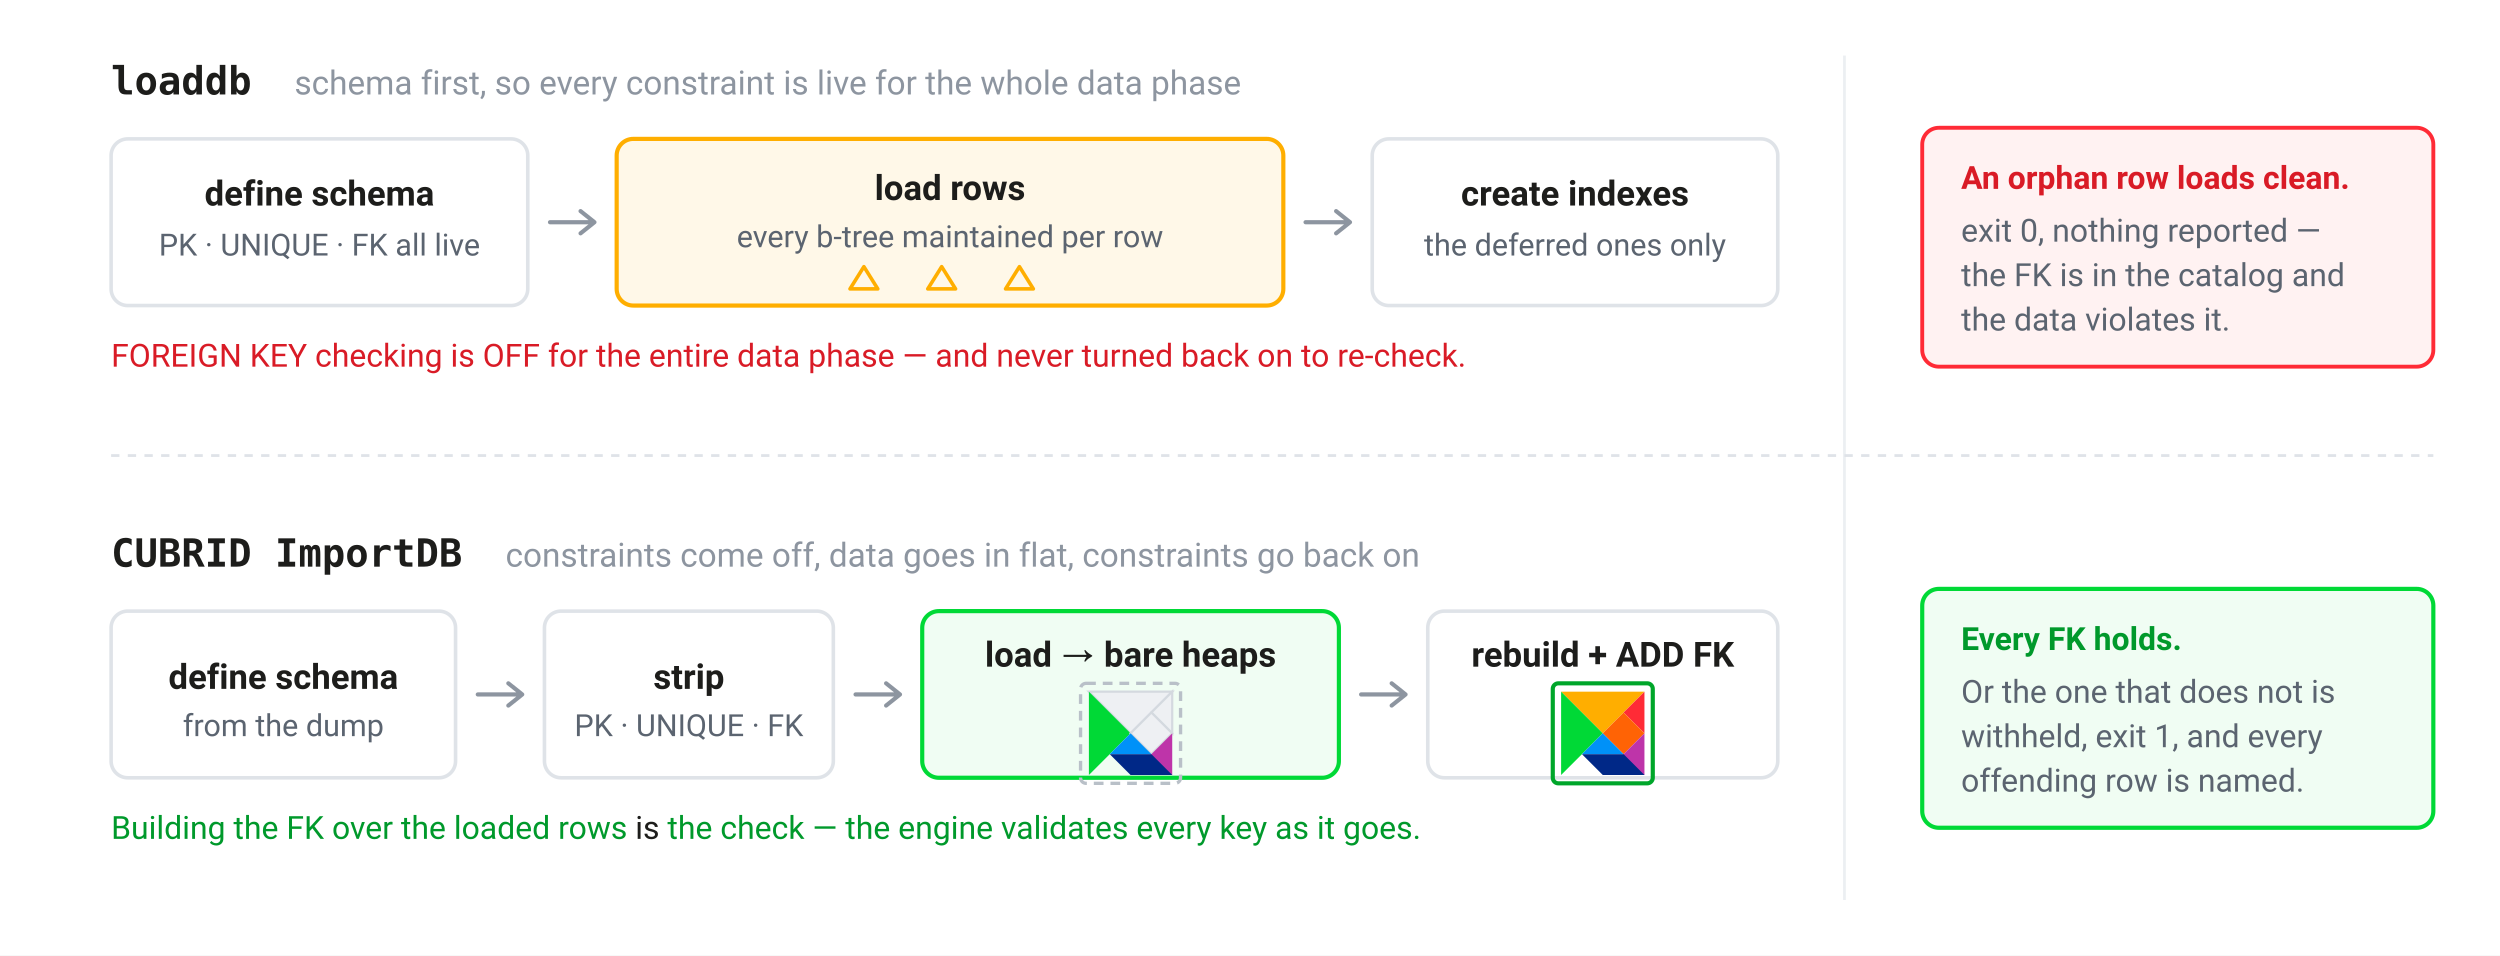
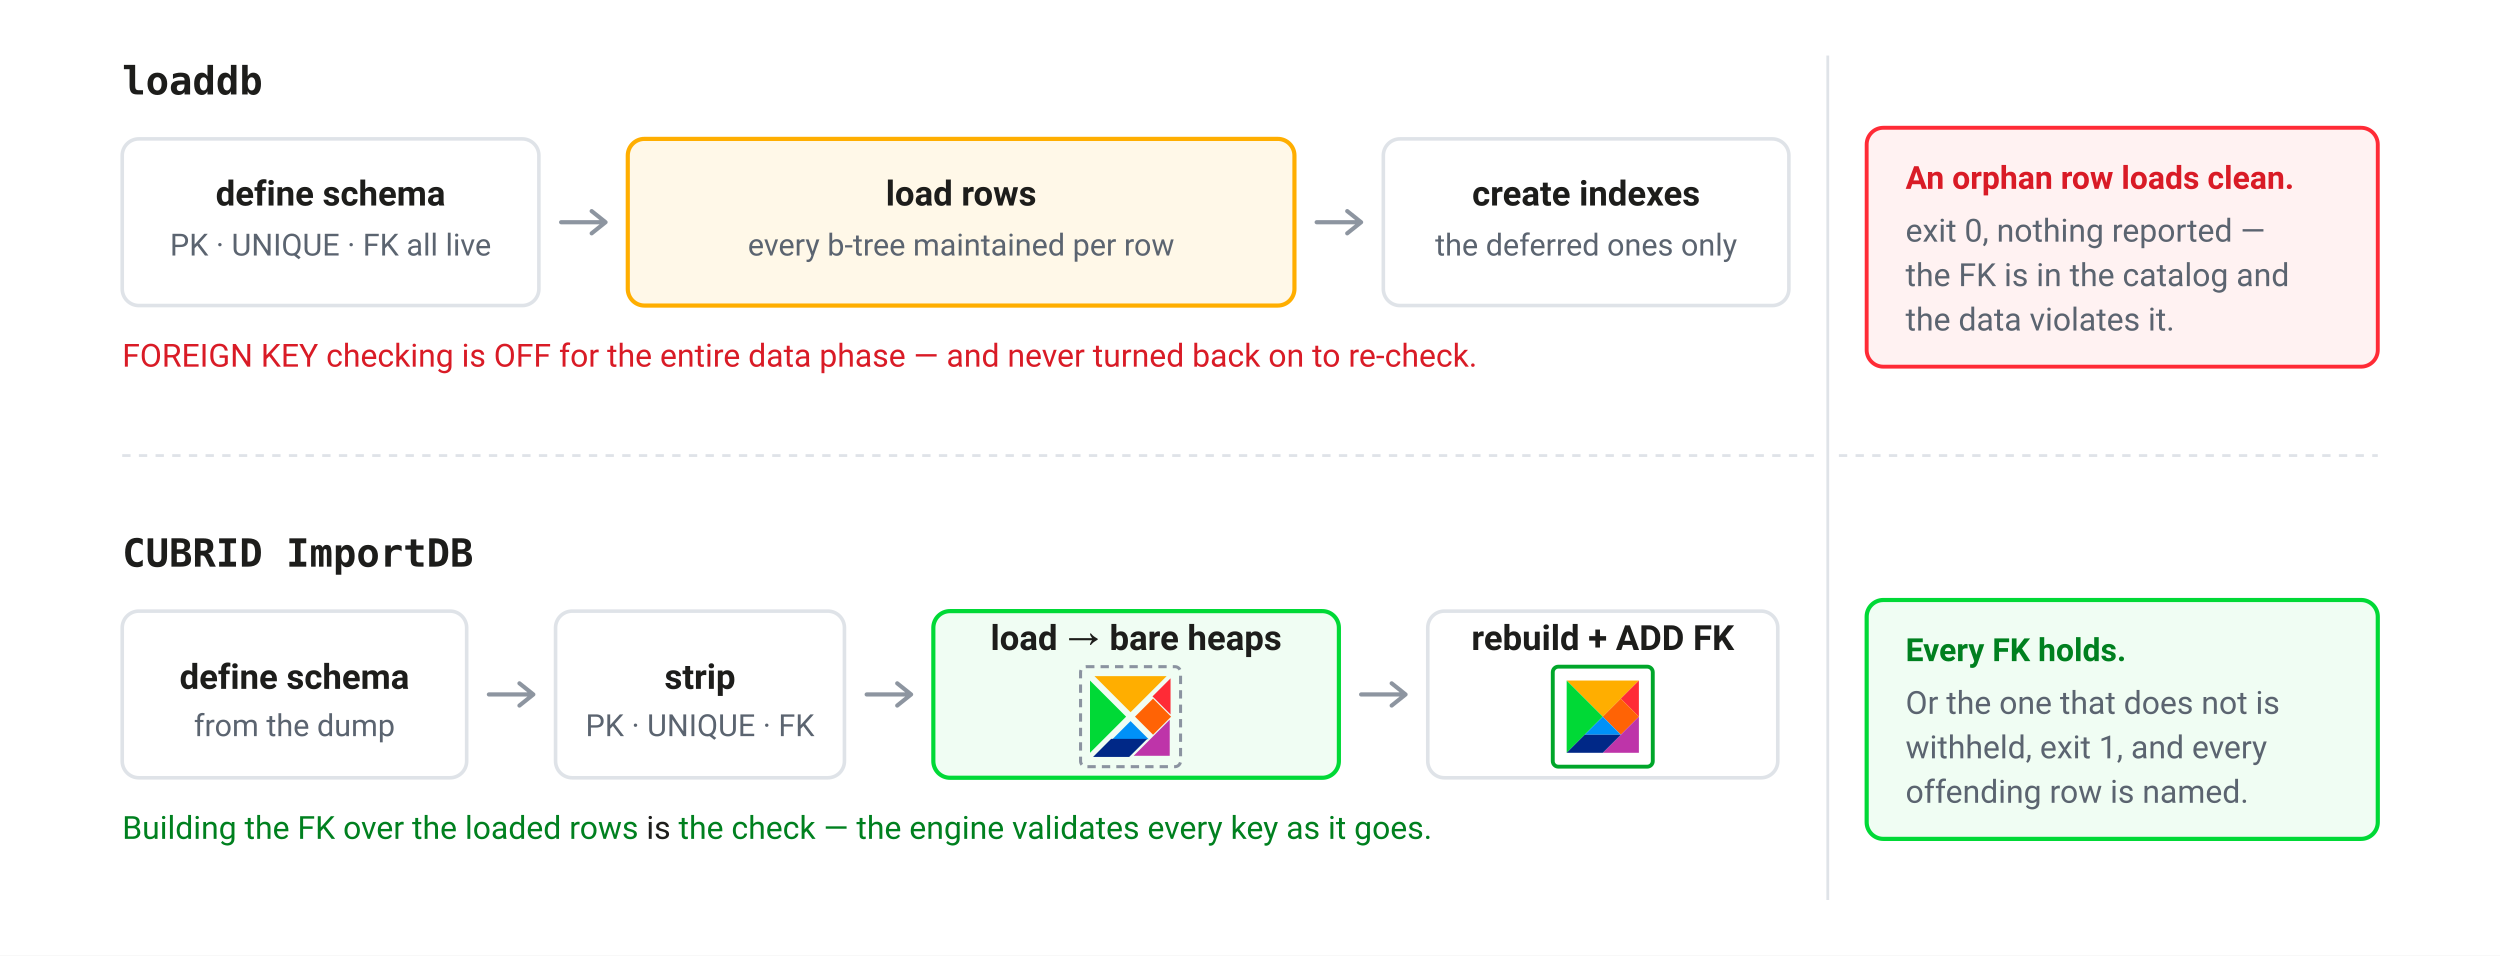
<svg xmlns="http://www.w3.org/2000/svg" viewBox="0 0 900 344" width="900" height="344" role="img" aria-label="The constraint lifecycle: loaddb keeps every constraint live during the data phase with foreign-key checking off; CUBRID ImportDB loads into bare heaps and builds the constraints afterwards, so the engine validates every foreign key.">
  <style>
    /* CUBRID's brand hues, sampled from the official tangram mark. The logo
       palette is tuned for fills, not for 11px body text, so text uses darkened
       variants of the same hues and only fills/strokes get the pure values.
       Light is the base palette so a renderer that ignores @media still gets a
       correct picture; no CSS custom properties, for the same reason. */
    .bg      { fill: #ffffff; }
    .ink     { fill: #1D1D1B; }
    .muted   { fill: #5b6470; }
-     .faint   { fill: #8d95a0; }
    .bad     { fill: #D91B26; }
-     .good    { fill: #00992B; }
+     .good    { fill: #00801F; }

    .box     { fill: #ffffff; stroke: #dfe3e8; stroke-width: 1.3; }
    .box-bad { fill: #fff2f2; stroke: #FF2B36; stroke-width: 1.4; }
    .box-warn{ fill: #fff8e8; stroke: #FFAE00; stroke-width: 1.5; }
    .box-good{ fill: #f0fdf3; stroke: #00D936; stroke-width: 1.5; }
    .arrow   { fill: none; stroke: #8d95a0; stroke-width: 1.5; stroke-linecap: round; stroke-linejoin: round; }
-     .sep     { stroke: #eceff2; stroke-width: 1; }
+     .sep     { stroke: #dfe3e8; stroke-width: 1; }
    .divider { stroke: #dfe3e8; stroke-width: 1; stroke-dasharray: 3 3; }
-     .btree   { fill: none; stroke: #FFAE00; stroke-width: 1.3; stroke-linejoin: round; }
-     .pending { fill: #eef0f3; stroke: #d4d9df; stroke-width: 0.8; }
-     .frame   { fill: none; stroke: #b9c0c8; stroke-width: 1.2; stroke-dasharray: 3.5 2.5; }
-     .frame-on{ fill: none; stroke: #00A62A; stroke-width: 1.5; }
+     .frame   { fill: none; stroke: #8b93a0; stroke-width: 1.1; stroke-dasharray: 3 2.2; }
+     .frame-on{ fill: none; stroke: #00A62A; stroke-width: 1.4; }

    .tred { fill: #FF2B36; }   .torange  { fill: #FF6305; }
    .tamber { fill: #FFAE00; } .tgreen   { fill: #00D936; }
    .tcyan { fill: #0091F8; }  .tmagenta { fill: #BE34A9; }
    .tnavy { fill: #002887; }

    @media (prefers-color-scheme: dark) {
      .bg      { fill: #0d1117; }
      .ink     { fill: #e9edf2; }
      .muted   { fill: #98a1ad; }
-       .faint   { fill: #6d7681; }
      .bad     { fill: #FF6A73; }
-       .good    { fill: #00D936; }
+       .good    { fill: #3CE066; }
      .box     { fill: #14181e; stroke: #2b313a; }
      .box-bad { fill: #241415; stroke: #FF2B36; }
-       .box-warn{ fill: #241d08; stroke: #FFAE00; }
+       .box-warn{ fill: #14181e; stroke: #FFAE00; }
      .box-good{ fill: #0c2113; stroke: #00D936; }
      .arrow   { stroke: #6d7681; }
-       .sep     { stroke: #1c222a; }
+       .sep     { stroke: #2b313a; }
      .divider { stroke: #2b313a; }
-       .tnavy   { fill: #4C86E8; }
-       .pending { fill: #1b2029; stroke: #2f3641; }
-       .frame   { stroke: #49525e; }
-       .frame-on{ stroke: #00D936; }
+       .tnavy   { fill: #2F62C8; }
+       .frame   { stroke: #6b7684; }
+       .frame-on{ stroke: #5CE882; }
    }

    .lane  { font-family: ui-monospace, "SFMono-Regular", Menlo, Consolas, monospace;
             font-size: 14px; font-weight: 700; }
-     .lanen { font-family: ui-sans-serif, -apple-system, "Segoe UI", Roboto, Helvetica, Arial, sans-serif;
-              font-size: 12px; }
    .bt    { font-family: ui-sans-serif, -apple-system, "Segoe UI", Roboto, Helvetica, Arial, sans-serif;
             font-size: 12.5px; font-weight: 600; }
    .bs    { font-family: ui-sans-serif, -apple-system, "Segoe UI", Roboto, Helvetica, Arial, sans-serif;
             font-size: 11px; }
    .note  { font-family: ui-sans-serif, -apple-system, "Segoe UI", Roboto, Helvetica, Arial, sans-serif;
             font-size: 11.5px; }
    .res   { font-family: ui-sans-serif, -apple-system, "Segoe UI", Roboto, Helvetica, Arial, sans-serif;
             font-size: 11.5px; font-weight: 600; }
  </style>
  <rect class="bg" x="0" y="0" width="900" height="344" />
-   <text class="lane ink" x="40" y="34">loaddb</text>
-   <text class="lanen faint" x="106" y="34">schema first, so every constraint is live for the whole data phase</text>
-   <rect class="box" x="40" y="50" width="150" height="60" rx="6" />
-   <text class="bt ink" x="115" y="74" text-anchor="middle">define schema</text>
-   <text class="bs muted" x="115" y="92" text-anchor="middle">PK · UNIQUE · FK all live</text>
-   <path class="arrow" d="M198,80 H214 M209,76 L214,80 L209,84" />
-   <rect class="box-warn" x="222" y="50" width="240" height="60" rx="6" />
-   <text class="bt ink" x="342" y="72" text-anchor="middle">load rows</text>
-   <text class="bs muted" x="342" y="89" text-anchor="middle">every b-tree maintained per row</text>
-   <g transform="translate(300,94)">
-     <path class="btree" d="M6,10 L11,2 L16,10 Z" />
-     <path class="btree" d="M34,10 L39,2 L44,10 Z" />
-     <path class="btree" d="M62,10 L67,2 L72,10 Z" />
-   </g>
-   <path class="arrow" d="M470,80 H486 M481,76 L486,80 L481,84" />
-   <rect class="box" x="494" y="50" width="146" height="60" rx="6" />
-   <text class="bt ink" x="567" y="74" text-anchor="middle">create indexes</text>
-   <text class="bs muted" x="567" y="92" text-anchor="middle">the deferred ones only</text>
-   <text class="note bad" x="40" y="132">FOREIGN KEY checking is OFF for the entire data phase — and never turned back on to re-check.</text>
-   <line class="sep" x1="664" y1="20" x2="664" y2="324" />
-   <rect class="box-bad" x="692" y="46" width="184" height="86" rx="6" />
-   <text class="res bad" x="706" y="68">An orphan row loads clean.</text>
-   <text class="note muted" x="706" y="87">exit 0, nothing reported —</text>
-   <text class="note muted" x="706" y="103">the FK is in the catalog and</text>
-   <text class="note muted" x="706" y="119">the data violates it.</text>
-   <line class="divider" x1="40" y1="164" x2="876" y2="164" />
-   <text class="lane ink" x="40" y="204">CUBRID ImportDB</text>
-   <text class="lanen faint" x="182" y="204">constraints come off, data goes in flat, constraints go back on</text>
-   <rect class="box" x="40" y="220" width="124" height="60" rx="6" />
-   <text class="bt ink" x="102" y="248" text-anchor="middle">define schema</text>
-   <text class="bs muted" x="102" y="265" text-anchor="middle">from the dump</text>
-   <path class="arrow" d="M172,250 H188 M183,246 L188,250 L183,254" />
-   <rect class="box" x="196" y="220" width="104" height="60" rx="6" />
-   <text class="bt ink" x="248" y="248" text-anchor="middle">strip</text>
-   <text class="bs muted" x="248" y="265" text-anchor="middle">PK · UNIQUE · FK</text>
-   <path class="arrow" d="M308,250 H324 M319,246 L324,250 L319,254" />
-   <rect class="box-good" x="332" y="220" width="150" height="60" rx="6" />
-   <text class="bt ink" x="407" y="240" text-anchor="middle">load → bare heaps</text>
-   <rect class="frame" x="389" y="246" width="36" height="36" rx="2" />
-   <polygon class="pending" points="392.0,249.0 422.0,249.0 407.0,264.0" />
-   <polygon class="tgreen" points="392.0,249.0 407.0,264.0 392.0,279.0" />
-   <polygon class="pending" points="422.0,249.0 422.0,264.0 414.5,256.5" />
-   <polygon class="pending" points="407.0,264.0 414.5,256.5 422.0,264.0 414.5,271.5" />
-   <polygon class="tcyan" points="407.0,264.0 414.5,271.5 399.5,271.5" />
-   <polygon class="tmagenta" points="422.0,264.0 422.0,279.0 407.0,279.0" />
-   <polygon class="tnavy" points="399.5,271.5 414.5,271.5 422.0,279.0 407.0,279.0" />
+   <text class="lane ink" x="44" y="34">loaddb</text>
+   <rect class="box" x="44" y="50" width="150" height="60" rx="6" />
+   <text class="bt ink" x="119" y="74" text-anchor="middle">define schema</text>
+   <text class="bs muted" x="119" y="92" text-anchor="middle">PK · UNIQUE · FK all live</text>
+   <path class="arrow" d="M202,80 H218 M213,76 L218,80 L213,84" />
+   <rect class="box-warn" x="226" y="50" width="240" height="60" rx="6" />
+   <text class="bt ink" x="346" y="74" text-anchor="middle">load rows</text>
+   <text class="bs muted" x="346" y="92" text-anchor="middle">every b-tree maintained per row</text>
+   <path class="arrow" d="M474,80 H490 M485,76 L490,80 L485,84" />
+   <rect class="box" x="498" y="50" width="146" height="60" rx="6" />
+   <text class="bt ink" x="571" y="74" text-anchor="middle">create indexes</text>
+   <text class="bs muted" x="571" y="92" text-anchor="middle">the deferred ones only</text>
+   <text class="note bad" x="44" y="132">FOREIGN KEY checking is OFF for the entire data phase — and never turned back on to re-check.</text>
+   <line class="sep" x1="658" y1="20" x2="658" y2="324" />
+   <rect class="box-bad" x="672" y="46" width="184" height="86" rx="6" />
+   <text class="res bad" x="686" y="68">An orphan row loads clean.</text>
+   <text class="note muted" x="686" y="87">exit 0, nothing reported —</text>
+   <text class="note muted" x="686" y="103">the FK is in the catalog and</text>
+   <text class="note muted" x="686" y="119">the data violates it.</text>
+   <line class="divider" x1="44" y1="164" x2="654" y2="164" />
+   <line class="divider" x1="662" y1="164" x2="856" y2="164" />
+   <text class="lane ink" x="44" y="204">CUBRID ImportDB</text>
+   <rect class="box" x="44" y="220" width="124" height="60" rx="6" />
+   <text class="bt ink" x="106" y="248" text-anchor="middle">define schema</text>
+   <text class="bs muted" x="106" y="265" text-anchor="middle">from the dump</text>
+   <path class="arrow" d="M176,250 H192 M187,246 L192,250 L187,254" />
+   <rect class="box" x="200" y="220" width="104" height="60" rx="6" />
+   <text class="bt ink" x="252" y="248" text-anchor="middle">strip</text>
+   <text class="bs muted" x="252" y="265" text-anchor="middle">PK · UNIQUE · FK</text>
+   <path class="arrow" d="M312,250 H328 M323,246 L328,250 L323,254" />
+   <rect class="box-good" x="336" y="220" width="146" height="60" rx="6" />
+   <text class="bt ink" x="409" y="234" text-anchor="middle">load → bare heaps</text>
+   <rect class="frame" x="389.0" y="240" width="36" height="36" rx="2" />
+   <polygon class="tamber" points="394.0,243.4 420.0,243.4 407.0,256.4" />
+   <polygon class="tgreen" points="392.4,245.0 405.4,258.0 392.4,271.0" />
+   <polygon class="tred" points="421.4,244.2 421.4,257.2 414.9,250.7" />
+   <polygon class="torange" points="408.6,258.0 415.1,251.5 421.6,258.0 415.1,264.5" />
+   <polygon class="tcyan" points="407.0,259.6 413.5,266.1 400.5,266.1" />
+   <polygon class="tmagenta" points="421.1,259.1 421.1,272.1 408.1,272.1" />
+   <polygon class="tnavy" points="393.5,272.5 400.0,266.0 413.0,266.0 406.5,272.5" />
  <path class="arrow" d="M490,250 H506 M501,246 L506,250 L501,254" />
  <rect class="box" x="514" y="220" width="126" height="60" rx="6" />
-   <text class="bt ink" x="577" y="240" text-anchor="middle">rebuild + ADD FK</text>
-   <rect class="frame-on" x="559" y="246" width="36" height="36" rx="2" />
-   <polygon class="tamber" points="562.0,249.0 592.0,249.0 577.0,264.0" />
-   <polygon class="tgreen" points="562.0,249.0 577.0,264.0 562.0,279.0" />
-   <polygon class="tred" points="592.0,249.0 592.0,264.0 584.5,256.5" />
-   <polygon class="torange" points="577.0,264.0 584.5,256.5 592.0,264.0 584.5,271.5" />
-   <polygon class="tcyan" points="577.0,264.0 584.5,271.5 569.5,271.5" />
-   <polygon class="tmagenta" points="592.0,264.0 592.0,279.0 577.0,279.0" />
-   <polygon class="tnavy" points="569.5,271.5 584.5,271.5 592.0,279.0 577.0,279.0" />
-   <text class="note good" x="40" y="302">Building the FK over the loaded rows <tspan class="ink">is</tspan> the check — the engine validates every key as it goes.</text>
-   <rect class="box-good" x="692" y="212" width="184" height="86" rx="6" />
-   <text class="res good" x="706" y="234">Every FK holds.</text>
-   <text class="note muted" x="706" y="253">Or the one that does not is</text>
-   <text class="note muted" x="706" y="269">withheld, exit 1, and every</text>
-   <text class="note muted" x="706" y="285">offending row is named.</text>
+   <text class="bt ink" x="577" y="234" text-anchor="middle">rebuild + ADD FK</text>
+   <rect class="frame-on" x="559.0" y="240" width="36" height="36" rx="2" />
+   <polygon class="tamber" points="564.0,245.0 590.0,245.0 577.0,258.0" />
+   <polygon class="tgreen" points="564.0,245.0 577.0,258.0 564.0,271.0" />
+   <polygon class="tred" points="590.0,245.0 590.0,258.0 583.5,251.5" />
+   <polygon class="torange" points="577.0,258.0 583.5,251.5 590.0,258.0 583.5,264.5" />
+   <polygon class="tcyan" points="577.0,258.0 583.5,264.5 570.5,264.5" />
+   <polygon class="tmagenta" points="590.0,258.0 590.0,271.0 577.0,271.0" />
+   <polygon class="tnavy" points="564.0,271.0 570.5,264.5 583.5,264.5 577.0,271.0" />
+   <text class="note good" x="44" y="302">Building the FK over the loaded rows <tspan class="ink">is</tspan> the check — the engine validates every key as it goes.</text>
+   <rect class="box-good" x="672" y="216" width="184" height="86" rx="6" />
+   <text class="res good" x="686" y="238">Every FK holds.</text>
+   <text class="note muted" x="686" y="257">Or the one that does not is</text>
+   <text class="note muted" x="686" y="273">withheld, exit 1, and every</text>
+   <text class="note muted" x="686" y="289">offending row is named.</text>
</svg>
